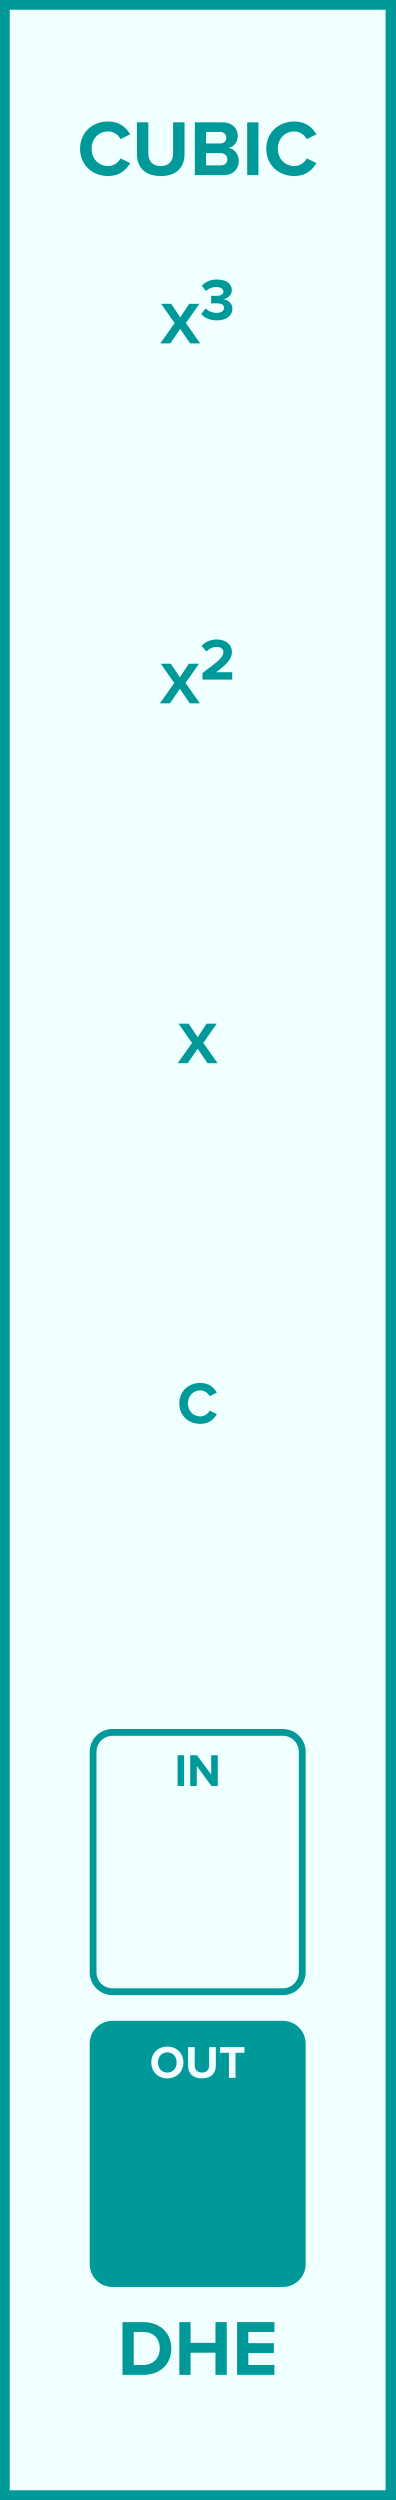
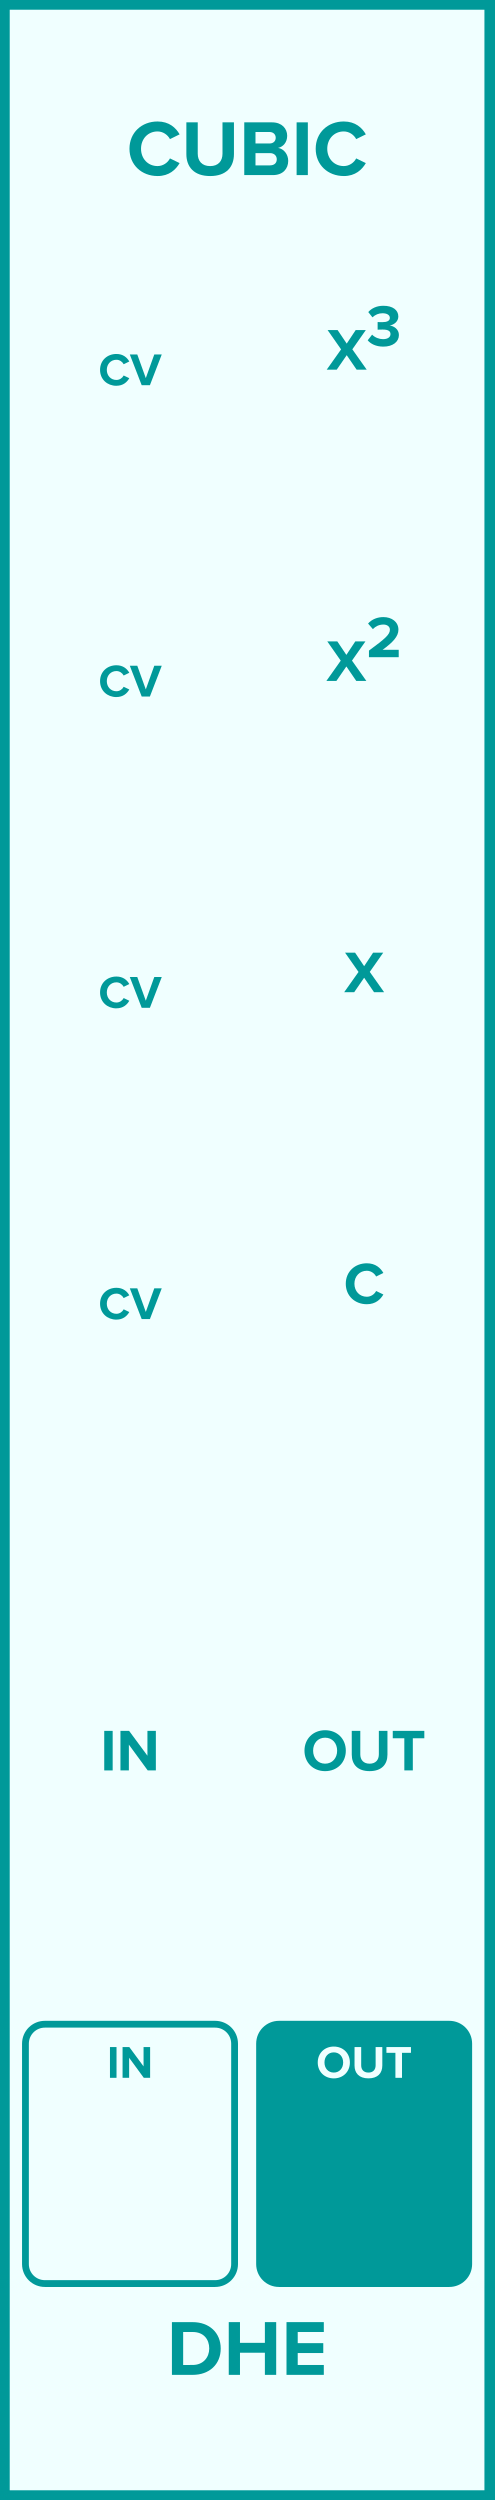
- <svg xmlns="http://www.w3.org/2000/svg" id="svg30" height="379.429" width="60.0" version="1.1">
-   <defs id="defs34" />
-   <g id="g28" transform="scale(2.952756)">
-     <path id="rect2" d="M 0,0 H 20.32 V 128.5 H 0 Z" style="fill:#f0ffff;stroke:#009999;stroke-width:1" />
+ <svg xmlns="http://www.w3.org/2000/svg" id="svg42" height="379.429" width="75.0" version="1.1">
+   <defs id="defs46" />
+   <g id="g40" transform="scale(2.952756)">
+     <path id="rect2" d="M 0,0 H 25.4 V 128.5 H 0 Z" style="fill:#f0ffff;stroke:#009999;stroke-width:1" />
    <g id="text4" style="font-weight:bold;font-size:4.064px;font-family:'Proxima Nova';text-anchor:middle;fill:#009999" aria-label="CUBIC">
-       <path id="path39" style="font-weight:bold;font-size:4.064px;font-family:'Proxima Nova';text-anchor:middle;fill:#009999" d="m 5.558,9.049 c 0.597,0 0.939,-0.329 1.134,-0.666 L 6.196,8.142 c -0.114,0.224 -0.358,0.394 -0.638,0.394 -0.492,0 -0.849,-0.378 -0.849,-0.89 0,-0.512 0.358,-0.89 0.849,-0.89 0.28,0 0.524,0.175 0.638,0.394 l 0.496,-0.244 c -0.191,-0.337 -0.536,-0.662 -1.134,-0.662 -0.813,0 -1.443,0.569 -1.443,1.402 0,0.833 0.63,1.402 1.443,1.402 z" />
-       <path id="path41" style="font-weight:bold;font-size:4.064px;font-family:'Proxima Nova';text-anchor:middle;fill:#009999" d="m 7.039,7.919 c 0,0.666 0.398,1.13 1.223,1.13 0.825,0 1.223,-0.459 1.223,-1.134 V 6.289 h -0.589 V 7.899 c 0,0.378 -0.215,0.638 -0.634,0.638 -0.419,0 -0.638,-0.26 -0.638,-0.638 V 6.289 h -0.585 z" />
-       <path id="path43" style="font-weight:bold;font-size:4.064px;font-family:'Proxima Nova';text-anchor:middle;fill:#009999" d="m 10.015,9 h 1.471 c 0.516,0 0.788,-0.325 0.788,-0.732 0,-0.341 -0.232,-0.622 -0.52,-0.666 0.256,-0.053 0.467,-0.28 0.467,-0.622 0,-0.362 -0.264,-0.691 -0.78,-0.691 h -1.426 z m 0.577,-1.626 v -0.589 h 0.723 c 0.195,0 0.317,0.126 0.317,0.297 0,0.171 -0.122,0.293 -0.317,0.293 z m 0,1.126 v -0.63 h 0.744 c 0.228,0 0.35,0.146 0.35,0.317 0,0.195 -0.13,0.313 -0.35,0.313 z" />
-       <path id="path45" style="font-weight:bold;font-size:4.064px;font-family:'Proxima Nova';text-anchor:middle;fill:#009999" d="m 12.706,9 h 0.577 V 6.289 h -0.577 z" />
-       <path id="path47" style="font-weight:bold;font-size:4.064px;font-family:'Proxima Nova';text-anchor:middle;fill:#009999" d="m 15.13,9.049 c 0.597,0 0.939,-0.329 1.134,-0.666 L 15.768,8.142 c -0.114,0.224 -0.358,0.394 -0.638,0.394 -0.492,0 -0.849,-0.378 -0.849,-0.89 0,-0.512 0.358,-0.89 0.849,-0.89 0.28,0 0.524,0.175 0.638,0.394 l 0.496,-0.244 c -0.191,-0.337 -0.536,-0.662 -1.134,-0.662 -0.813,0 -1.443,0.569 -1.443,1.402 0,0.833 0.63,1.402 1.443,1.402 z" />
+       <path id="path51" style="font-weight:bold;font-size:4.064px;font-family:'Proxima Nova';text-anchor:middle;fill:#009999" d="m 8.098,9.049 c 0.597,0 0.939,-0.329 1.134,-0.666 L 8.736,8.142 c -0.114,0.224 -0.358,0.394 -0.638,0.394 -0.492,0 -0.849,-0.378 -0.849,-0.89 0,-0.512 0.358,-0.89 0.849,-0.89 0.28,0 0.524,0.175 0.638,0.394 l 0.496,-0.244 c -0.191,-0.337 -0.536,-0.662 -1.134,-0.662 -0.813,0 -1.443,0.569 -1.443,1.402 0,0.833 0.63,1.402 1.443,1.402 z" />
+       <path id="path53" style="font-weight:bold;font-size:4.064px;font-family:'Proxima Nova';text-anchor:middle;fill:#009999" d="m 9.579,7.919 c 0,0.666 0.398,1.13 1.223,1.13 0.825,0 1.223,-0.459 1.223,-1.134 V 6.289 h -0.589 V 7.899 c 0,0.378 -0.215,0.638 -0.634,0.638 -0.419,0 -0.638,-0.26 -0.638,-0.638 V 6.289 H 9.579 Z" />
+       <path id="path55" style="font-weight:bold;font-size:4.064px;font-family:'Proxima Nova';text-anchor:middle;fill:#009999" d="m 12.555,9 h 1.471 c 0.516,0 0.788,-0.325 0.788,-0.732 0,-0.341 -0.232,-0.622 -0.52,-0.666 0.256,-0.053 0.467,-0.28 0.467,-0.622 0,-0.362 -0.264,-0.691 -0.78,-0.691 h -1.426 z m 0.577,-1.626 v -0.589 h 0.723 c 0.195,0 0.317,0.126 0.317,0.297 0,0.171 -0.122,0.293 -0.317,0.293 z m 0,1.126 v -0.63 h 0.744 c 0.228,0 0.35,0.146 0.35,0.317 0,0.195 -0.13,0.313 -0.35,0.313 z" />
+       <path id="path57" style="font-weight:bold;font-size:4.064px;font-family:'Proxima Nova';text-anchor:middle;fill:#009999" d="m 15.246,9 h 0.577 V 6.289 h -0.577 z" />
+       <path id="path59" style="font-weight:bold;font-size:4.064px;font-family:'Proxima Nova';text-anchor:middle;fill:#009999" d="m 17.67,9.049 c 0.597,0 0.939,-0.329 1.134,-0.666 L 18.308,8.142 c -0.114,0.224 -0.358,0.394 -0.638,0.394 -0.492,0 -0.849,-0.378 -0.849,-0.89 0,-0.512 0.358,-0.89 0.849,-0.89 0.28,0 0.524,0.175 0.638,0.394 l 0.496,-0.244 c -0.191,-0.337 -0.536,-0.662 -1.134,-0.662 -0.813,0 -1.443,0.569 -1.443,1.402 0,0.833 0.63,1.402 1.443,1.402 z" />
    </g>
    <g id="text6" style="font-weight:bold;font-size:4.064px;font-family:'Proxima Nova';dominant-baseline:hanging;text-anchor:middle;fill:#009999" aria-label="DHE">
-       <path id="path50" style="font-weight:bold;font-size:4.064px;font-family:'Proxima Nova';dominant-baseline:hanging;text-anchor:middle;fill:#009999" d="m 6.297,122.068 h 1.069 c 0.849,0 1.439,-0.536 1.439,-1.353 0,-0.817 -0.589,-1.357 -1.439,-1.357 H 6.297 Z m 0.577,-0.508 v -1.695 h 0.492 c 0.557,0 0.849,0.37 0.849,0.849 0,0.459 -0.313,0.845 -0.849,0.845 z" />
-       <path id="path52" style="font-weight:bold;font-size:4.064px;font-family:'Proxima Nova';dominant-baseline:hanging;text-anchor:middle;fill:#009999" d="m 11.075,122.068 h 0.581 v -2.711 h -0.581 v 1.065 h -1.28 v -1.065 H 9.218 v 2.711 h 0.577 v -1.138 h 1.28 z" />
-       <path id="path54" style="font-weight:bold;font-size:4.064px;font-family:'Proxima Nova';dominant-baseline:hanging;text-anchor:middle;fill:#009999" d="m 12.186,122.068 h 1.918 v -0.508 h -1.341 v -0.614 h 1.313 v -0.508 h -1.313 v -0.573 h 1.341 v -0.508 H 12.186 Z" />
+       <path id="path62" style="font-weight:bold;font-size:4.064px;font-family:'Proxima Nova';dominant-baseline:hanging;text-anchor:middle;fill:#009999" d="M 8.837,122.068 H 9.906 c 0.849,0 1.439,-0.536 1.439,-1.353 0,-0.817 -0.589,-1.357 -1.439,-1.357 H 8.837 Z m 0.577,-0.508 v -1.695 h 0.492 c 0.557,0 0.849,0.37 0.849,0.849 0,0.459 -0.313,0.845 -0.849,0.845 z" />
+       <path id="path64" style="font-weight:bold;font-size:4.064px;font-family:'Proxima Nova';dominant-baseline:hanging;text-anchor:middle;fill:#009999" d="m 13.615,122.068 h 0.581 v -2.711 h -0.581 v 1.065 h -1.28 v -1.065 h -0.577 v 2.711 h 0.577 v -1.138 h 1.28 z" />
+       <path id="path66" style="font-weight:bold;font-size:4.064px;font-family:'Proxima Nova';dominant-baseline:hanging;text-anchor:middle;fill:#009999" d="m 14.726,122.068 h 1.918 v -0.508 h -1.341 v -0.614 h 1.313 v -0.508 h -1.313 v -0.573 h 1.341 v -0.508 H 14.726 Z" />
    </g>
-     <g id="text10" style="font-weight:bold;font-size:3.048px;font-family:'Proxima Nova';text-anchor:middle;fill:#009999" aria-label="X3">
-       <path id="path57" style="font-weight:bold;font-size:3.048px;font-family:'Proxima Nova';text-anchor:middle;fill:#009999" d="M 9.773,17.65 H 10.291 L 9.554,16.605 10.246,15.617 H 9.724 l -0.46,0.695 -0.466,-0.695 h -0.515 l 0.692,0.991 L 8.237,17.65 h 0.515 l 0.512,-0.744 z" />
-       <path id="path59" style="baseline-shift:super" d="m 10.343,16.141 c 0.149,0.183 0.427,0.326 0.802,0.326 0.488,0 0.802,-0.247 0.802,-0.597 0,-0.305 -0.268,-0.466 -0.475,-0.488 0.226,-0.04 0.445,-0.207 0.445,-0.463 0,-0.338 -0.293,-0.552 -0.768,-0.552 -0.357,0 -0.613,0.137 -0.777,0.323 l 0.216,0.271 c 0.143,-0.137 0.32,-0.21 0.515,-0.21 0.213,0 0.378,0.079 0.378,0.241 0,0.149 -0.149,0.216 -0.375,0.216 -0.076,0 -0.216,0 -0.253,-0.003 v 0.39 c 0.03,-0.003 0.168,-0.006 0.253,-0.006 0.283,0 0.408,0.073 0.408,0.235 0,0.152 -0.137,0.259 -0.384,0.259 -0.198,0 -0.421,-0.085 -0.561,-0.232 z" />
+     <g id="text8" style="font-weight:bold;font-size:2.371px;font-family:'Proxima Nova';text-anchor:middle;fill:#009999" aria-label="CV">
+       <path id="path69" style="font-weight:bold;font-size:2.371px;font-family:'Proxima Nova';text-anchor:middle;fill:#009999" d="m 5.985,19.828 c 0.348,0 0.548,-0.192 0.661,-0.389 L 6.357,19.3 c -0.066,0.13 -0.209,0.23 -0.372,0.23 -0.287,0 -0.495,-0.22 -0.495,-0.519 0,-0.299 0.209,-0.519 0.495,-0.519 0.164,0 0.306,0.102 0.372,0.23 l 0.289,-0.142 c -0.111,-0.197 -0.313,-0.386 -0.661,-0.386 -0.474,0 -0.842,0.332 -0.842,0.818 0,0.486 0.367,0.818 0.842,0.818 z" />
+       <path id="path71" style="font-weight:bold;font-size:2.371px;font-family:'Proxima Nova';text-anchor:middle;fill:#009999" d="M 7.283,19.8 H 7.705 L 8.314,18.219 H 7.93 L 7.494,19.435 7.056,18.219 h -0.384 z" />
    </g>
-     <g id="text14" style="font-weight:bold;font-size:3.048px;font-family:'Proxima Nova';text-anchor:middle;fill:#009999" aria-label="X2">
-       <path id="path62" style="font-weight:bold;font-size:3.048px;font-family:'Proxima Nova';text-anchor:middle;fill:#009999" d="M 9.755,36.15 H 10.273 L 9.536,35.105 10.228,34.117 H 9.706 l -0.46,0.695 -0.466,-0.695 h -0.515 l 0.692,0.991 -0.738,1.042 h 0.515 L 9.246,35.406 Z" />
-       <path id="path64" style="baseline-shift:super" d="m 10.407,34.931 h 1.53 v -0.381 h -0.829 c 0.527,-0.384 0.814,-0.686 0.814,-1.033 0,-0.405 -0.344,-0.649 -0.777,-0.649 -0.283,0 -0.585,0.104 -0.783,0.332 l 0.247,0.287 c 0.137,-0.143 0.314,-0.235 0.546,-0.235 0.168,0 0.329,0.088 0.329,0.265 0,0.25 -0.244,0.46 -1.076,1.073 z" />
+     <g id="text12" style="font-weight:bold;font-size:3.048px;font-family:'Proxima Nova';text-anchor:middle;fill:#009999" aria-label="X3">
+       <path id="path74" style="font-weight:bold;font-size:3.048px;font-family:'Proxima Nova';text-anchor:middle;fill:#009999" d="m 18.33,19 h 0.518 l -0.738,-1.045 0.692,-0.988 h -0.521 l -0.46,0.695 -0.466,-0.695 h -0.515 l 0.692,0.991 L 16.794,19 h 0.515 l 0.512,-0.744 z" />
+       <path id="path76" style="baseline-shift:super" d="m 18.9,17.491 c 0.149,0.183 0.427,0.326 0.802,0.326 0.488,0 0.802,-0.247 0.802,-0.597 0,-0.305 -0.268,-0.466 -0.475,-0.488 0.226,-0.04 0.445,-0.207 0.445,-0.463 0,-0.338 -0.293,-0.552 -0.768,-0.552 -0.357,0 -0.613,0.137 -0.777,0.323 l 0.216,0.271 c 0.143,-0.137 0.32,-0.21 0.515,-0.21 0.213,0 0.378,0.079 0.378,0.241 0,0.149 -0.149,0.216 -0.375,0.216 -0.076,0 -0.216,0 -0.253,-0.003 v 0.39 c 0.03,-0.003 0.168,-0.006 0.253,-0.006 0.283,0 0.408,0.073 0.408,0.235 0,0.152 -0.137,0.259 -0.384,0.259 -0.198,0 -0.421,-0.085 -0.561,-0.232 z" />
    </g>
-     <g id="text16" style="font-weight:bold;font-size:3.048px;font-family:'Proxima Nova';text-anchor:middle;fill:#009999" aria-label="X">
-       <path id="path67" style="font-weight:bold;font-size:3.048px;font-family:'Proxima Nova';text-anchor:middle;fill:#009999" d="m 10.669,54.65 h 0.518 l -0.738,-1.045 0.692,-0.988 H 10.62 L 10.16,53.312 9.694,52.617 H 9.179 l 0.692,0.991 -0.738,1.042 H 9.648 L 10.16,53.906 Z" />
+     <g id="text14" style="font-weight:bold;font-size:2.371px;font-family:'Proxima Nova';text-anchor:middle;fill:#009999" aria-label="CV">
+       <path id="path79" style="font-weight:bold;font-size:2.371px;font-family:'Proxima Nova';text-anchor:middle;fill:#009999" d="m 5.985,35.828 c 0.348,0 0.548,-0.192 0.661,-0.389 L 6.357,35.3 c -0.066,0.13 -0.209,0.23 -0.372,0.23 -0.287,0 -0.495,-0.22 -0.495,-0.519 0,-0.299 0.209,-0.519 0.495,-0.519 0.164,0 0.306,0.102 0.372,0.23 l 0.289,-0.142 c -0.111,-0.197 -0.313,-0.386 -0.661,-0.386 -0.474,0 -0.842,0.332 -0.842,0.818 0,0.486 0.367,0.818 0.842,0.818 z" />
+       <path id="path81" style="font-weight:bold;font-size:2.371px;font-family:'Proxima Nova';text-anchor:middle;fill:#009999" d="M 7.283,35.8 H 7.705 L 8.314,34.219 H 7.93 L 7.494,35.435 7.056,34.219 h -0.384 z" />
    </g>
-     <g id="text18" style="font-weight:bold;font-size:3.048px;font-family:'Proxima Nova';text-anchor:middle;fill:#009999" aria-label="C">
-       <path id="path70" style="font-weight:bold;font-size:3.048px;font-family:'Proxima Nova';text-anchor:middle;fill:#009999" d="m 10.298,73.187 c 0.448,0 0.704,-0.247 0.85,-0.5 l -0.372,-0.18 c -0.085,0.168 -0.268,0.296 -0.479,0.296 -0.369,0 -0.637,-0.283 -0.637,-0.668 0,-0.384 0.268,-0.668 0.637,-0.668 0.21,0 0.393,0.131 0.479,0.296 l 0.372,-0.183 c -0.143,-0.253 -0.402,-0.497 -0.85,-0.497 -0.61,0 -1.082,0.427 -1.082,1.052 0,0.625 0.472,1.052 1.082,1.052 z" />
+     <g id="text18" style="font-weight:bold;font-size:3.048px;font-family:'Proxima Nova';text-anchor:middle;fill:#009999" aria-label="X2">
+       <path id="path84" style="font-weight:bold;font-size:3.048px;font-family:'Proxima Nova';text-anchor:middle;fill:#009999" d="m 18.312,35 h 0.518 l -0.738,-1.045 0.692,-0.988 H 18.263 l -0.46,0.695 -0.466,-0.695 h -0.515 l 0.692,0.991 L 16.776,35 h 0.515 l 0.512,-0.744 z" />
+       <path id="path86" style="baseline-shift:super" d="m 18.964,33.781 h 1.53 v -0.381 h -0.829 c 0.527,-0.384 0.814,-0.686 0.814,-1.033 0,-0.405 -0.344,-0.649 -0.777,-0.649 -0.283,0 -0.585,0.104 -0.783,0.332 l 0.247,0.287 c 0.137,-0.143 0.314,-0.235 0.546,-0.235 0.168,0 0.329,0.088 0.329,0.265 0,0.25 -0.244,0.46 -1.076,1.073 z" />
    </g>
-     <path id="rect20" d="M 5.785,89.045 H 14.535 c 0.554,0 1,0.446 1,1 V 101.375 c 0,0.554 -0.446,1 -1,1 H 5.785 c -0.554,0 -1,-0.446 -1,-1 V 90.045 c 0,-0.554 0.446,-1 1,-1 z" style="fill:#f0ffff;stroke:#009999;stroke-width:0.35" />
-     <g id="text22" style="font-weight:bold;font-size:2.371px;font-family:'Proxima Nova';text-anchor:middle;fill:#009999" aria-label="IN">
-       <path id="path74" style="font-weight:bold;font-size:2.371px;font-family:'Proxima Nova';text-anchor:middle;fill:#009999" d="M 9.129,91.8 H 9.465 V 90.219 H 9.129 Z" />
-       <path id="path76" style="font-weight:bold;font-size:2.371px;font-family:'Proxima Nova';text-anchor:middle;fill:#009999" d="m 10.868,91.8 h 0.325 v -1.581 h -0.337 v 0.993 l -0.733,-0.993 H 9.777 v 1.581 h 0.337 v -1.031 z" />
+     <g id="text20" style="font-weight:bold;font-size:2.371px;font-family:'Proxima Nova';text-anchor:middle;fill:#009999" aria-label="CV">
+       <path id="path89" style="font-weight:bold;font-size:2.371px;font-family:'Proxima Nova';text-anchor:middle;fill:#009999" d="m 5.985,51.828 c 0.348,0 0.548,-0.192 0.661,-0.389 L 6.357,51.3 c -0.066,0.13 -0.209,0.23 -0.372,0.23 -0.287,0 -0.495,-0.22 -0.495,-0.519 0,-0.299 0.209,-0.519 0.495,-0.519 0.164,0 0.306,0.102 0.372,0.23 l 0.289,-0.142 c -0.111,-0.197 -0.313,-0.386 -0.661,-0.386 -0.474,0 -0.842,0.332 -0.842,0.818 0,0.486 0.367,0.818 0.842,0.818 z" />
+       <path id="path91" style="font-weight:bold;font-size:2.371px;font-family:'Proxima Nova';text-anchor:middle;fill:#009999" d="M 7.283,51.8 H 7.705 L 8.314,50.219 H 7.93 L 7.494,51.435 7.056,50.219 h -0.384 z" />
    </g>
-     <path id="rect24" d="M 5.785,104.045 H 14.535 c 0.554,0 1,0.446 1,1 v 11.33 c 0,0.554 -0.446,1 -1,1 H 5.785 c -0.554,0 -1,-0.446 -1,-1 v -11.33 c 0,-0.554 0.446,-1 1,-1 z" style="fill:#009999;stroke:#009999;stroke-width:0.35" />
-     <g id="text26" style="font-weight:bold;font-size:2.371px;font-family:'Proxima Nova';text-anchor:middle;fill:#f0ffff" aria-label="OUT">
-       <path id="path80" style="font-weight:bold;font-size:2.371px;font-family:'Proxima Nova';text-anchor:middle;fill:#f0ffff" d="m 7.775,106.011 c 0,0.477 0.348,0.818 0.825,0.818 0.479,0 0.827,-0.341 0.827,-0.818 0,-0.476 -0.348,-0.818 -0.827,-0.818 -0.477,0 -0.825,0.341 -0.825,0.818 z m 1.306,0 c 0,0.294 -0.19,0.519 -0.481,0.519 -0.292,0 -0.479,-0.225 -0.479,-0.519 0,-0.296 0.187,-0.519 0.479,-0.519 0.292,0 0.481,0.223 0.481,0.519 z" />
-       <path id="path82" style="font-weight:bold;font-size:2.371px;font-family:'Proxima Nova';text-anchor:middle;fill:#f0ffff" d="m 9.666,106.169 c 0,0.389 0.232,0.659 0.714,0.659 0.481,0 0.714,-0.268 0.714,-0.661 v -0.948 h -0.344 v 0.939 c 0,0.22 -0.126,0.372 -0.37,0.372 -0.244,0 -0.372,-0.152 -0.372,-0.372 v -0.939 H 9.666 Z" />
-       <path id="path84" style="font-weight:bold;font-size:2.371px;font-family:'Proxima Nova';text-anchor:middle;fill:#f0ffff" d="m 11.767,106.8 h 0.339 v -1.285 h 0.46 v -0.296 H 11.305 v 0.296 h 0.462 z" />
+     <g id="text22" style="font-weight:bold;font-size:3.048px;font-family:'Proxima Nova';text-anchor:middle;fill:#009999" aria-label="X">
+       <path id="path94" style="font-weight:bold;font-size:3.048px;font-family:'Proxima Nova';text-anchor:middle;fill:#009999" d="m 19.226,51 h 0.518 l -0.738,-1.045 0.692,-0.988 h -0.521 l -0.46,0.695 -0.466,-0.695 h -0.515 l 0.692,0.991 L 17.69,51 h 0.515 l 0.512,-0.744 z" />
+     </g>
+     <g id="text24" style="font-weight:bold;font-size:2.371px;font-family:'Proxima Nova';text-anchor:middle;fill:#009999" aria-label="CV">
+       <path id="path97" style="font-weight:bold;font-size:2.371px;font-family:'Proxima Nova';text-anchor:middle;fill:#009999" d="m 5.985,67.828 c 0.348,0 0.548,-0.192 0.661,-0.389 l -0.289,-0.14 c -0.066,0.13 -0.209,0.23 -0.372,0.23 -0.287,0 -0.495,-0.22 -0.495,-0.519 0,-0.299 0.209,-0.519 0.495,-0.519 0.164,0 0.306,0.102 0.372,0.23 l 0.289,-0.142 c -0.111,-0.197 -0.313,-0.386 -0.661,-0.386 -0.474,0 -0.842,0.332 -0.842,0.818 0,0.486 0.367,0.818 0.842,0.818 z" />
+       <path id="path99" style="font-weight:bold;font-size:2.371px;font-family:'Proxima Nova';text-anchor:middle;fill:#009999" d="M 7.283,67.8 H 7.705 L 8.314,66.219 H 7.93 L 7.494,67.435 7.056,66.219 h -0.384 z" />
+     </g>
+     <g id="text26" style="font-weight:bold;font-size:3.048px;font-family:'Proxima Nova';text-anchor:middle;fill:#009999" aria-label="C">
+       <path id="path102" style="font-weight:bold;font-size:3.048px;font-family:'Proxima Nova';text-anchor:middle;fill:#009999" d="m 18.855,67.037 c 0.448,0 0.704,-0.247 0.85,-0.5 l -0.372,-0.18 c -0.085,0.168 -0.268,0.296 -0.479,0.296 -0.369,0 -0.637,-0.283 -0.637,-0.668 0,-0.384 0.268,-0.668 0.637,-0.668 0.21,0 0.393,0.131 0.479,0.296 l 0.372,-0.183 c -0.143,-0.253 -0.402,-0.497 -0.85,-0.497 -0.61,0 -1.082,0.427 -1.082,1.052 0,0.625 0.472,1.052 1.082,1.052 z" />
+     </g>
+     <g id="text28" style="font-weight:bold;font-size:3.048px;font-family:'Proxima Nova';text-anchor:middle;fill:#009999" aria-label="IN">
+       <path id="path105" style="font-weight:bold;font-size:3.048px;font-family:'Proxima Nova';text-anchor:middle;fill:#009999" d="m 5.358,91 h 0.433 v -2.033 h -0.433 z" />
+       <path id="path107" style="font-weight:bold;font-size:3.048px;font-family:'Proxima Nova';text-anchor:middle;fill:#009999" d="M 7.593,91 H 8.011 V 88.967 H 7.578 v 1.277 L 6.636,88.967 H 6.191 V 91 h 0.433 v -1.326 z" />
+     </g>
+     <g id="text30" style="font-weight:bold;font-size:3.048px;font-family:'Proxima Nova';text-anchor:middle;fill:#009999" aria-label="OUT">
+       <path id="path110" style="font-weight:bold;font-size:3.048px;font-family:'Proxima Nova';text-anchor:middle;fill:#009999" d="m 15.65,89.985 c 0,0.613 0.448,1.052 1.061,1.052 0.616,0 1.064,-0.439 1.064,-1.052 0,-0.613 -0.448,-1.052 -1.064,-1.052 -0.613,0 -1.061,0.439 -1.061,1.052 z m 1.679,0 c 0,0.378 -0.244,0.668 -0.619,0.668 -0.375,0 -0.616,-0.29 -0.616,-0.668 0,-0.381 0.241,-0.668 0.616,-0.668 0.375,0 0.619,0.287 0.619,0.668 z" />
+       <path id="path112" style="font-weight:bold;font-size:3.048px;font-family:'Proxima Nova';text-anchor:middle;fill:#009999" d="m 18.081,90.189 c 0,0.5 0.299,0.847 0.917,0.847 0.619,0 0.917,-0.344 0.917,-0.85 v -1.219 h -0.442 v 1.207 c 0,0.283 -0.162,0.479 -0.475,0.479 -0.314,0 -0.479,-0.195 -0.479,-0.479 v -1.207 h -0.439 z" />
+       <path id="path114" style="font-weight:bold;font-size:3.048px;font-family:'Proxima Nova';text-anchor:middle;fill:#009999" d="m 20.783,91 h 0.436 v -1.652 h 0.591 v -0.381 h -1.622 v 0.381 h 0.594 z" />
+     </g>
+     <path id="rect32" d="M 2.308,104.045 H 11.058 c 0.554,0 1,0.446 1,1 v 11.33 c 0,0.554 -0.446,1 -1,1 H 2.308 c -0.554,0 -1,-0.446 -1,-1 v -11.33 c 0,-0.554 0.446,-1 1,-1 z" style="fill:#f0ffff;stroke:#009999;stroke-width:0.35" />
+     <g id="text34" style="font-weight:bold;font-size:2.371px;font-family:'Proxima Nova';text-anchor:middle;fill:#009999" aria-label="IN">
+       <path id="path118" style="font-weight:bold;font-size:2.371px;font-family:'Proxima Nova';text-anchor:middle;fill:#009999" d="m 5.652,106.8 h 0.337 v -1.581 H 5.652 Z" />
+       <path id="path120" style="font-weight:bold;font-size:2.371px;font-family:'Proxima Nova';text-anchor:middle;fill:#009999" d="m 7.391,106.8 h 0.325 v -1.581 H 7.379 v 0.993 l -0.733,-0.993 H 6.3 V 106.8 h 0.337 v -1.031 z" />
+     </g>
+     <path id="rect36" d="m 14.342,104.045 h 8.75 c 0.554,0 1,0.446 1,1 v 11.33 c 0,0.554 -0.446,1 -1,1 h -8.75 c -0.554,0 -1,-0.446 -1,-1 v -11.33 c 0,-0.554 0.446,-1 1,-1 z" style="fill:#009999;stroke:#009999;stroke-width:0.35" />
+     <g id="text38" style="font-weight:bold;font-size:2.371px;font-family:'Proxima Nova';text-anchor:middle;fill:#f0ffff" aria-label="OUT">
+       <path id="path124" style="font-weight:bold;font-size:2.371px;font-family:'Proxima Nova';text-anchor:middle;fill:#f0ffff" d="m 16.332,106.011 c 0,0.477 0.348,0.818 0.825,0.818 0.479,0 0.827,-0.341 0.827,-0.818 0,-0.476 -0.348,-0.818 -0.827,-0.818 -0.477,0 -0.825,0.341 -0.825,0.818 z m 1.306,0 c 0,0.294 -0.19,0.519 -0.481,0.519 -0.292,0 -0.479,-0.225 -0.479,-0.519 0,-0.296 0.187,-0.519 0.479,-0.519 0.292,0 0.481,0.223 0.481,0.519 z" />
+       <path id="path126" style="font-weight:bold;font-size:2.371px;font-family:'Proxima Nova';text-anchor:middle;fill:#f0ffff" d="m 18.223,106.169 c 0,0.389 0.232,0.659 0.714,0.659 0.481,0 0.714,-0.268 0.714,-0.661 v -0.948 h -0.344 v 0.939 c 0,0.22 -0.126,0.372 -0.37,0.372 -0.244,0 -0.372,-0.152 -0.372,-0.372 v -0.939 h -0.341 z" />
+       <path id="path128" style="font-weight:bold;font-size:2.371px;font-family:'Proxima Nova';text-anchor:middle;fill:#f0ffff" d="m 20.324,106.8 h 0.339 v -1.285 h 0.46 v -0.296 H 19.862 v 0.296 H 20.324 Z" />
    </g>
  </g>
</svg>
